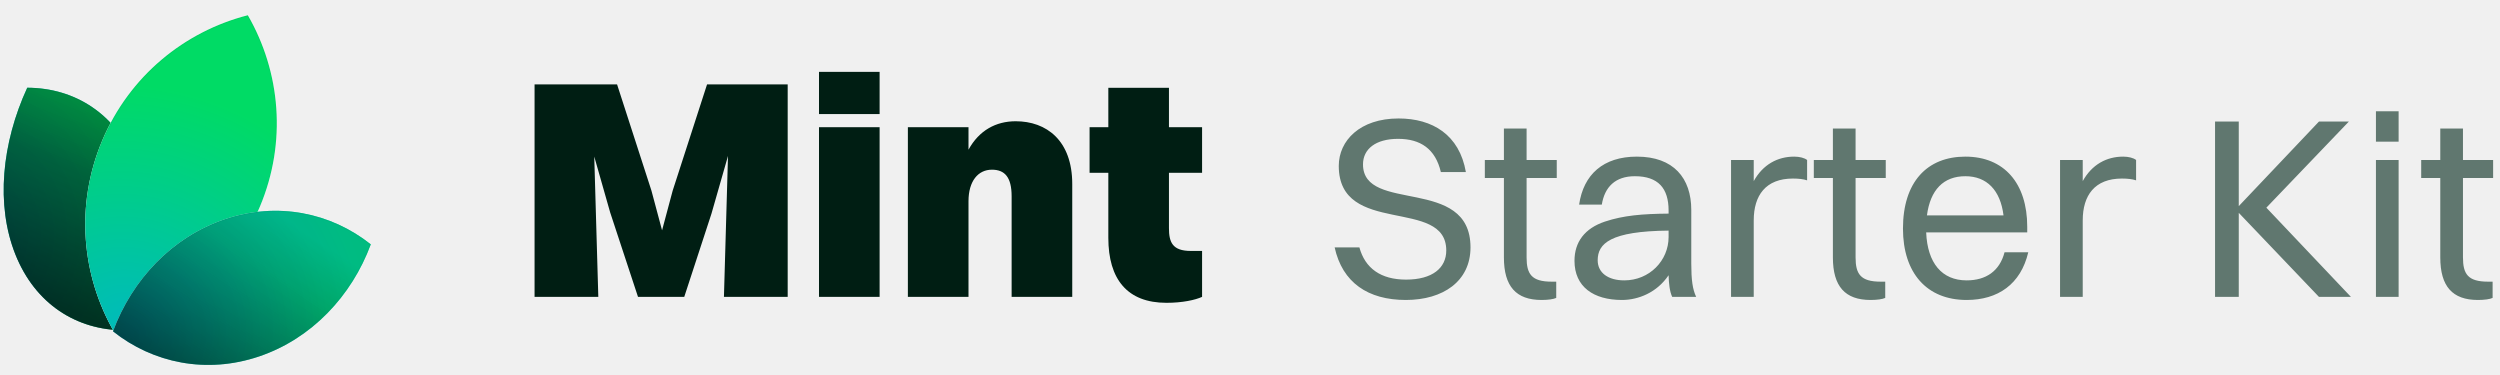
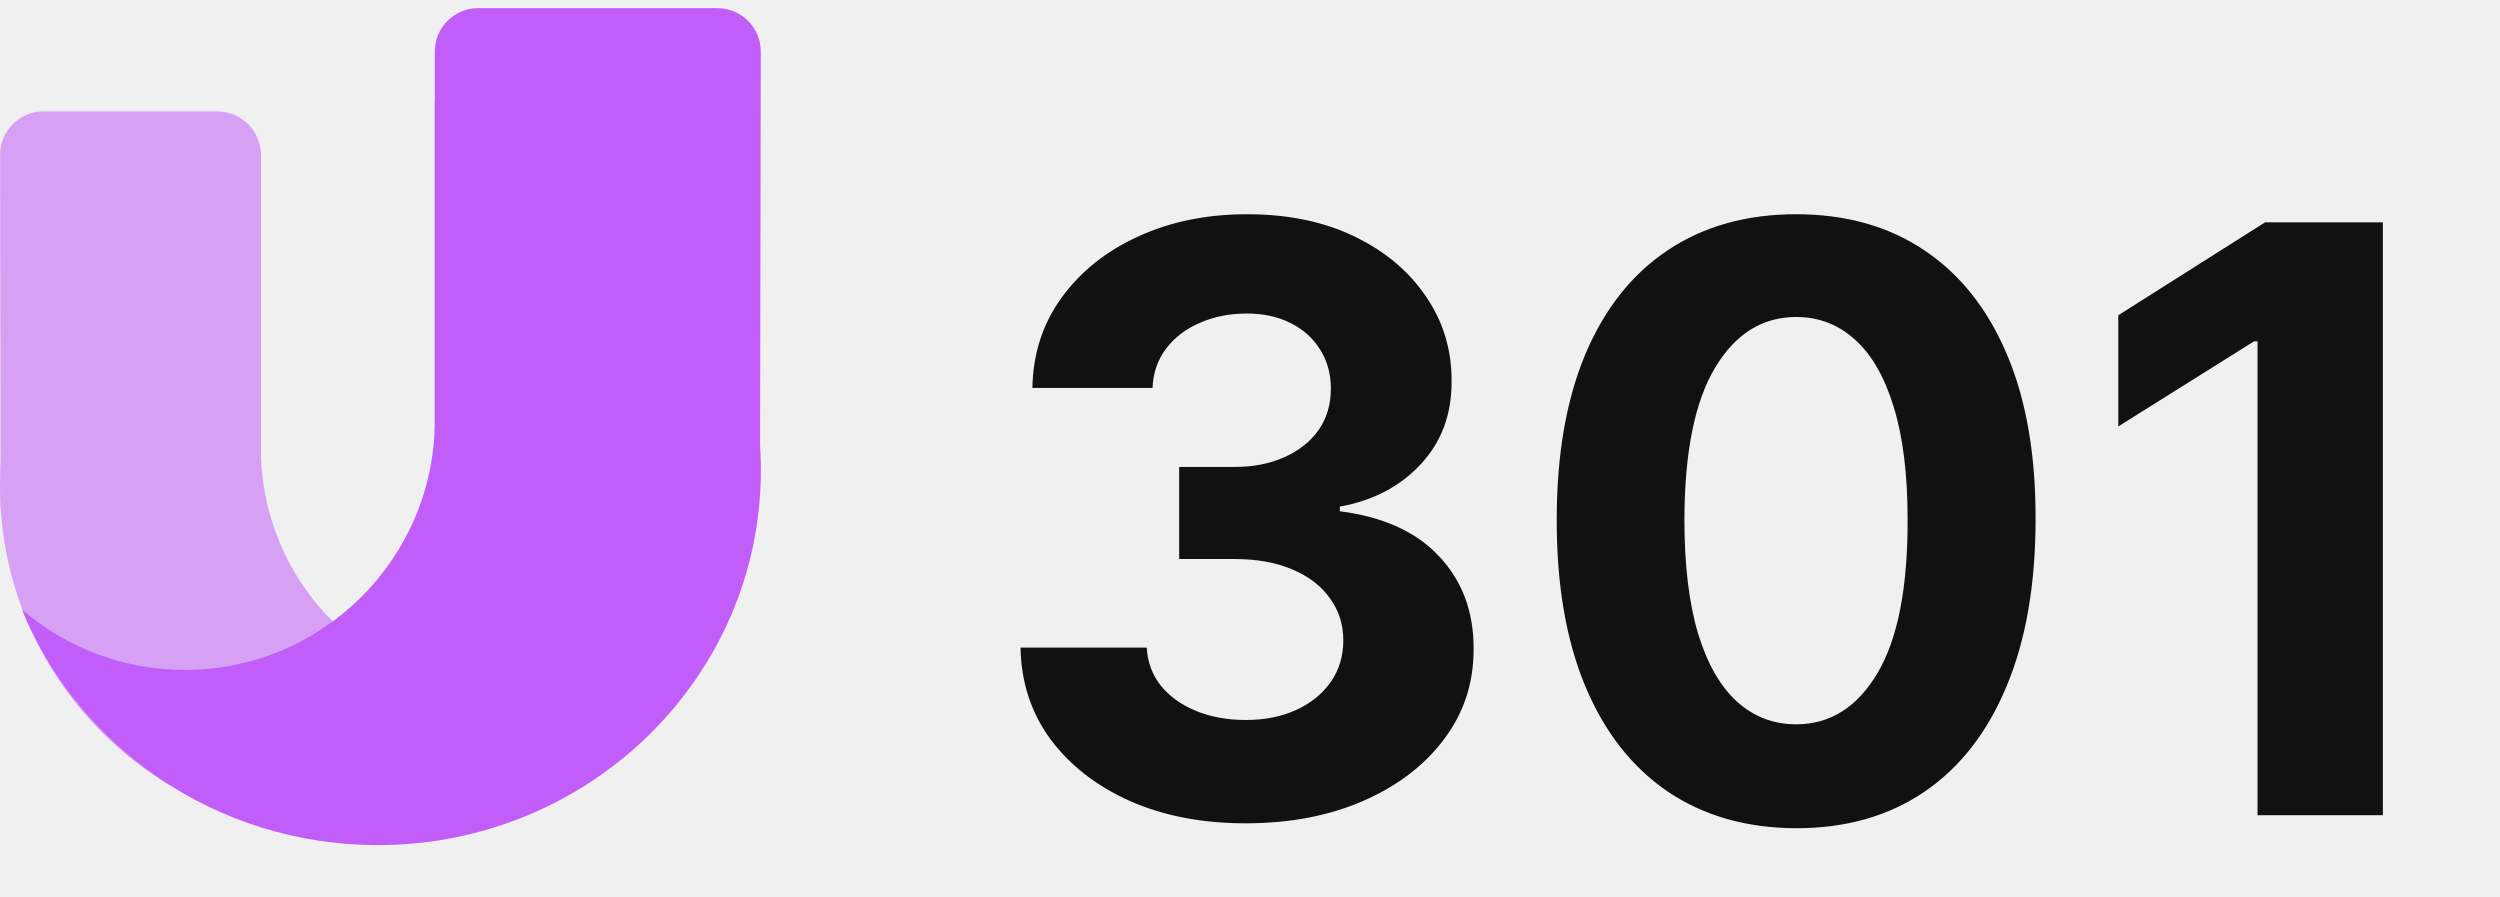
- <svg xmlns="http://www.w3.org/2000/svg" width="160" height="24" viewBox="0 0 160 24" fill="none">
-   <path d="M7.953 21.139C4.896 21.13 2.255 19.458 0.987 16.29C-0.28 13.121 0.109 9.163 1.744 5.615C4.801 5.624 7.442 7.296 8.71 10.465C9.977 13.633 9.588 17.591 7.953 21.139Z" fill="white" />
-   <path d="M7.953 21.139C4.896 21.13 2.255 19.458 0.987 16.29C-0.28 13.121 0.109 9.163 1.744 5.615C4.801 5.624 7.442 7.296 8.71 10.465C9.977 13.633 9.588 17.591 7.953 21.139Z" fill="url(#paint0_radial_115_86)" />
-   <path d="M7.953 21.139C4.896 21.13 2.255 19.458 0.987 16.29C-0.28 13.121 0.109 9.163 1.744 5.615C4.801 5.624 7.442 7.296 8.71 10.465C9.977 13.633 9.588 17.591 7.953 21.139Z" fill="black" fill-opacity="0.5" style="mix-blend-mode:hard-light" />
-   <path d="M7.953 21.139C4.896 21.13 2.255 19.458 0.987 16.29C-0.28 13.121 0.109 9.163 1.744 5.615C4.801 5.624 7.442 7.296 8.71 10.465C9.977 13.633 9.588 17.591 7.953 21.139Z" fill="url(#paint1_linear_115_86)" fill-opacity="0.5" style="mix-blend-mode:hard-light" />
-   <path d="M7.935 21.111C4.897 21.096 2.274 19.431 1.013 16.279C-0.248 13.124 0.136 9.182 1.762 5.643C4.8 5.659 7.423 7.324 8.684 10.476C9.945 13.63 9.561 17.572 7.935 21.111Z" stroke="url(#paint2_linear_115_86)" stroke-opacity="0.05" stroke-width="0.056" />
-   <path d="M7.31 21.257C11.354 20.221 14.884 17.375 16.628 13.236C18.373 9.097 17.945 4.587 15.86 0.976C11.816 2.012 8.287 4.858 6.542 8.998C4.797 13.137 5.225 17.646 7.31 21.257Z" fill="white" />
-   <path d="M7.31 21.257C11.354 20.221 14.884 17.375 16.628 13.236C18.373 9.097 17.945 4.587 15.86 0.976C11.816 2.012 8.287 4.858 6.542 8.998C4.797 13.137 5.225 17.646 7.31 21.257Z" fill="url(#paint3_radial_115_86)" />
-   <path d="M16.602 13.225C14.864 17.349 11.351 20.187 7.324 21.225C5.253 17.624 4.829 13.132 6.568 9.009C8.306 4.885 11.819 2.047 15.846 1.009C17.918 4.61 18.341 9.101 16.602 13.225Z" stroke="url(#paint4_linear_115_86)" stroke-opacity="0.05" stroke-width="0.056" />
-   <path d="M7.234 21.207C9.789 23.237 13.21 23.951 16.577 22.814C19.944 21.677 22.506 18.945 23.73 15.638C21.175 13.608 17.754 12.894 14.387 14.031C11.02 15.168 8.458 17.901 7.234 21.207Z" fill="white" />
-   <path d="M7.234 21.207C9.789 23.237 13.21 23.951 16.577 22.814C19.944 21.677 22.506 18.945 23.73 15.638C21.175 13.608 17.754 12.894 14.387 14.031C11.02 15.168 8.458 17.901 7.234 21.207Z" fill="url(#paint5_radial_115_86)" />
-   <path d="M7.234 21.207C9.789 23.237 13.21 23.951 16.577 22.814C19.944 21.677 22.506 18.945 23.73 15.638C21.175 13.608 17.754 12.894 14.387 14.031C11.02 15.168 8.458 17.901 7.234 21.207Z" fill="black" fill-opacity="0.2" style="mix-blend-mode:hard-light" />
-   <path d="M7.234 21.207C9.789 23.237 13.21 23.951 16.577 22.814C19.944 21.677 22.506 18.945 23.73 15.638C21.175 13.608 17.754 12.894 14.387 14.031C11.02 15.168 8.458 17.901 7.234 21.207Z" fill="url(#paint6_linear_115_86)" fill-opacity="0.5" style="mix-blend-mode:hard-light" />
-   <path d="M16.568 22.787C13.218 23.918 9.814 23.212 7.267 21.198C8.492 17.907 11.044 15.189 14.396 14.058C17.747 12.927 21.15 13.633 23.697 15.648C22.472 18.938 19.92 21.656 16.568 22.787Z" stroke="url(#paint7_linear_115_86)" stroke-opacity="0.05" stroke-width="0.056" />
-   <path d="M34.212 19V5.4H39.492L41.692 12.2L42.372 14.74L43.052 12.2L45.252 5.4H50.412V19H46.332L46.592 9.98L45.532 13.68L43.792 19H40.832L39.052 13.6L38.032 10.02L38.292 19H34.212ZM52.416 7.3V4.6H56.295V7.3H52.416ZM52.416 19V8.14H56.295V19H52.416ZM58.104 19V8.14H61.984V9.58C62.664 8.34 63.744 7.76 65.004 7.76C66.964 7.76 68.624 8.98 68.624 11.78V19H64.744V12.56C64.744 11.34 64.304 10.86 63.484 10.86C62.604 10.86 61.984 11.58 61.984 12.88V19H58.104ZM70.933 15.22V11.06H69.733V8.14H70.933V5.62H74.813V8.14H76.933V11.06H74.813V14.6C74.813 15.5 75.033 16.06 76.213 16.06H76.933V19C76.493 19.2 75.673 19.38 74.653 19.38C72.153 19.38 70.933 17.88 70.933 15.22Z" fill="#001E13" />
-   <path d="M87.232 10.519C87.232 13.687 94.112 11.229 94.112 15.832C94.112 17.994 92.364 19.198 89.971 19.198C87.562 19.198 85.912 18.093 85.417 15.832H87.001C87.364 17.169 88.371 17.895 89.987 17.895C91.671 17.895 92.561 17.152 92.561 16.03C92.561 12.598 85.681 15.155 85.681 10.618C85.681 9.001 87.034 7.582 89.509 7.582C91.671 7.582 93.403 8.621 93.816 11.014H92.215C91.868 9.529 90.912 8.886 89.476 8.886C88.057 8.886 87.232 9.529 87.232 10.519ZM96.25 16.476V11.393H95.029V10.239H96.25V8.226H97.702V10.239H99.632V11.393H97.702V16.476C97.702 17.532 98.015 18.026 99.302 18.026H99.599V19.066C99.434 19.148 99.071 19.198 98.659 19.198C97.025 19.198 96.25 18.323 96.25 16.476ZM102.516 13.093H101.064C101.345 11.162 102.615 10.024 104.76 10.024C107.103 10.024 108.242 11.393 108.242 13.44V16.888C108.242 17.895 108.324 18.521 108.555 19H107.021C106.856 18.654 106.806 18.142 106.79 17.614C106.047 18.72 104.859 19.198 103.803 19.198C101.988 19.198 100.767 18.357 100.767 16.69C100.767 15.486 101.427 14.611 102.714 14.182C103.902 13.786 105.107 13.687 106.79 13.671V13.473C106.79 12.053 106.13 11.278 104.628 11.278C103.374 11.278 102.698 11.971 102.516 13.093ZM102.252 16.657C102.252 17.465 102.929 17.944 103.952 17.944C105.569 17.944 106.79 16.674 106.79 15.172V14.759C103.061 14.793 102.252 15.585 102.252 16.657ZM110.787 19V10.239H112.239V11.591C112.833 10.519 113.774 10.024 114.83 10.024C115.176 10.024 115.49 10.107 115.655 10.239V11.542C115.407 11.46 115.094 11.427 114.747 11.427C112.998 11.427 112.239 12.515 112.239 14.1V19H110.787ZM117.305 16.476V11.393H116.084V10.239H117.305V8.226H118.757V10.239H120.688V11.393H118.757V16.476C118.757 17.532 119.071 18.026 120.358 18.026H120.655V19.066C120.49 19.148 120.127 19.198 119.714 19.198C118.081 19.198 117.305 18.323 117.305 16.476ZM129.809 16.145C129.33 18.192 127.862 19.198 125.865 19.198C123.324 19.198 121.79 17.482 121.79 14.627C121.79 11.658 123.324 10.024 125.783 10.024C128.258 10.024 129.743 11.723 129.743 14.512V14.875H123.275C123.357 16.838 124.281 17.944 125.865 17.944C127.103 17.944 127.977 17.35 128.291 16.145H129.809ZM125.783 11.278C124.38 11.278 123.539 12.152 123.324 13.786H128.225C128.027 12.169 127.152 11.278 125.783 11.278ZM131.843 19V10.239H133.295V11.591C133.889 10.519 134.829 10.024 135.885 10.024C136.232 10.024 136.545 10.107 136.71 10.239V11.542C136.463 11.46 136.149 11.427 135.803 11.427C134.054 11.427 133.295 12.515 133.295 14.1V19H131.843ZM141.763 19V7.78H143.281V13.192L148.413 7.78H150.327L145.047 13.291L150.459 19H148.413L143.281 13.621V19H141.763ZM152.06 9.067V7.12H153.512V9.067H152.06ZM152.06 19V10.239H153.512V19H152.06ZM156.178 16.476V11.393H154.957V10.239H156.178V8.226H157.63V10.239H159.56V11.393H157.63V16.476C157.63 17.532 157.943 18.026 159.23 18.026H159.527V19.066C159.362 19.148 158.999 19.198 158.587 19.198C156.953 19.198 156.178 18.323 156.178 16.476Z" fill="#002719" fill-opacity="0.6" />
-   <defs>
-     <radialGradient id="paint0_radial_115_86" cx="0" cy="0" r="1" gradientUnits="userSpaceOnUse" gradientTransform="translate(-3.00503 15.023) rotate(-10.029) scale(17.9572 17.784)">
-       <stop stop-color="#00B0BB" />
-       <stop offset="1" stop-color="#00DB65" />
-     </radialGradient>
-     <linearGradient id="paint1_linear_115_86" x1="7.39" y1="4.813" x2="1.63" y2="18.689" gradientUnits="userSpaceOnUse">
-       <stop stop-color="#18E299" />
-       <stop offset="1" />
-     </linearGradient>
-     <linearGradient id="paint2_linear_115_86" x1="7.948" y1="8.016" x2="1.761" y2="18.746" gradientUnits="userSpaceOnUse">
-       <stop />
-       <stop offset="1" stop-opacity="0" />
-     </linearGradient>
-     <radialGradient id="paint3_radial_115_86" cx="0" cy="0" r="1" gradientUnits="userSpaceOnUse" gradientTransform="translate(8.11404 20.8822) rotate(-75.7542) scale(21.6246 23.7772)">
-       <stop stop-color="#00BBBB" />
-       <stop offset="0.713" stop-color="#00DB65" />
-     </radialGradient>
-     <linearGradient id="paint4_linear_115_86" x1="7.602" y1="5.871" x2="15.556" y2="16.372" gradientUnits="userSpaceOnUse">
-       <stop />
-       <stop offset="1" stop-opacity="0" />
-     </linearGradient>
-     <radialGradient id="paint5_radial_115_86" cx="0" cy="0" r="1" gradientUnits="userSpaceOnUse" gradientTransform="translate(7.84537 21.5181) rotate(-20.3525) scale(18.5603 17.32)">
-       <stop stop-color="#00B0BB" />
-       <stop offset="1" stop-color="#00DB65" />
-     </radialGradient>
-     <linearGradient id="paint6_linear_115_86" x1="16.808" y1="13.007" x2="10.041" y2="22.994" gradientUnits="userSpaceOnUse">
-       <stop stop-color="#00B1BC" />
-       <stop offset="1" />
-     </linearGradient>
-     <linearGradient id="paint7_linear_115_86" x1="16.808" y1="13.007" x2="14.169" y2="23.841" gradientUnits="userSpaceOnUse">
-       <stop />
-       <stop offset="1" stop-opacity="0" />
-     </linearGradient>
-   </defs>
+ <svg xmlns="http://www.w3.org/2000/svg" width="100%" height="100%" viewBox="0 0 92 33" fill="none">
+   <g opacity="0.54">
+     <path fill-rule="evenodd" clip-rule="evenodd" d="M9.6 5.5C4.079 6.92 0 11.932 0 17.896C0 24.965 5.731 30.696 12.8 30.696C17.891 30.696 22.288 27.724 24.35 23.42C22.791 24.717 20.786 25.496 18.6 25.496C13.629 25.496 9.6 21.467 9.6 16.496V5.5Z" style="fill: #C15EF9" />
+     <path d="M0.003 5.702C0.001 4.818 0.718 4.1 1.603 4.1H8C8.884 4.1 9.6 4.816 9.6 5.7V18.7H0.025L0.003 5.702Z" style="fill: #C15EF9" />
+   </g>
+   <path fill-rule="evenodd" clip-rule="evenodd" d="M16.002 3.652C22.792 4.645 28 10.377 28 17.3C28 24.921 21.687 31.1 13.9 31.1C7.966 31.1 2.888 27.512 0.807 22.432C2.417 23.816 4.512 24.653 6.802 24.653C11.883 24.653 16.002 20.534 16.002 15.453V3.652Z" style="fill: #C15EF9" />
+   <path d="M27.997 1.903C27.999 1.018 27.282 0.3 26.397 0.3H17.6C16.716 0.3 16 1.016 16 1.9V17.5H27.969L27.997 1.903Z" style="fill: #C15EF9" />
+   <path d="M45.833 30.298C44.242 30.298 42.825 30.025 41.582 29.478C40.347 28.924 39.37 28.164 38.653 27.198C37.943 26.225 37.577 25.103 37.555 23.832H42.2C42.229 24.364 42.403 24.833 42.722 25.238C43.049 25.636 43.482 25.945 44.022 26.165C44.562 26.385 45.169 26.495 45.844 26.495C46.547 26.495 47.168 26.371 47.708 26.122C48.248 25.874 48.67 25.529 48.976 25.089C49.281 24.648 49.434 24.141 49.434 23.565C49.434 22.983 49.271 22.468 48.944 22.021C48.624 21.566 48.163 21.211 47.559 20.955C46.962 20.7 46.252 20.572 45.428 20.572H43.394V17.184H45.428C46.124 17.184 46.739 17.063 47.271 16.822C47.811 16.58 48.23 16.246 48.528 15.82C48.827 15.387 48.976 14.883 48.976 14.307C48.976 13.761 48.844 13.281 48.582 12.869C48.326 12.45 47.964 12.124 47.495 11.889C47.033 11.655 46.494 11.538 45.876 11.538C45.251 11.538 44.679 11.651 44.16 11.879C43.642 12.099 43.227 12.415 42.914 12.827C42.602 13.239 42.435 13.722 42.413 14.276H37.992C38.014 13.018 38.372 11.911 39.068 10.952C39.764 9.993 40.702 9.244 41.881 8.704C43.067 8.157 44.406 7.884 45.897 7.884C47.403 7.884 48.72 8.157 49.849 8.704C50.979 9.251 51.856 9.989 52.481 10.92C53.113 11.843 53.425 12.88 53.418 14.03C53.425 15.252 53.045 16.271 52.278 17.088C51.519 17.905 50.528 18.423 49.306 18.643V18.814C50.911 19.02 52.133 19.577 52.971 20.486C53.816 21.389 54.235 22.518 54.228 23.874C54.235 25.117 53.876 26.222 53.152 27.188C52.435 28.153 51.444 28.913 50.18 29.467C48.916 30.021 47.467 30.298 45.833 30.298ZM66.099 30.479C64.266 30.472 62.69 30.021 61.368 29.126C60.054 28.232 59.042 26.935 58.332 25.238C57.629 23.541 57.281 21.499 57.288 19.112C57.288 16.733 57.64 14.705 58.343 13.029C59.053 11.353 60.065 10.078 61.379 9.205C62.7 8.324 64.273 7.884 66.099 7.884C67.924 7.884 69.493 8.324 70.807 9.205C72.128 10.085 73.144 11.364 73.854 13.04C74.564 14.709 74.916 16.733 74.909 19.112C74.909 21.506 74.554 23.551 73.844 25.249C73.14 26.946 72.132 28.242 70.818 29.137C69.504 30.032 67.931 30.479 66.099 30.479ZM66.099 26.655C67.349 26.655 68.346 26.026 69.092 24.769C69.838 23.512 70.207 21.626 70.2 19.112C70.2 17.457 70.03 16.079 69.689 14.979C69.355 13.878 68.879 13.05 68.261 12.496C67.65 11.943 66.93 11.665 66.099 11.665C64.856 11.665 63.861 12.287 63.116 13.53C62.37 14.773 61.993 16.634 61.986 19.112C61.986 20.788 62.153 22.188 62.487 23.31C62.828 24.425 63.307 25.263 63.925 25.824C64.543 26.378 65.268 26.655 66.099 26.655ZM87.69 8.182V30H83.077V12.56H82.95L77.953 15.693V11.602L83.354 8.182H87.69Z" style="fill: #111111" />
</svg>
